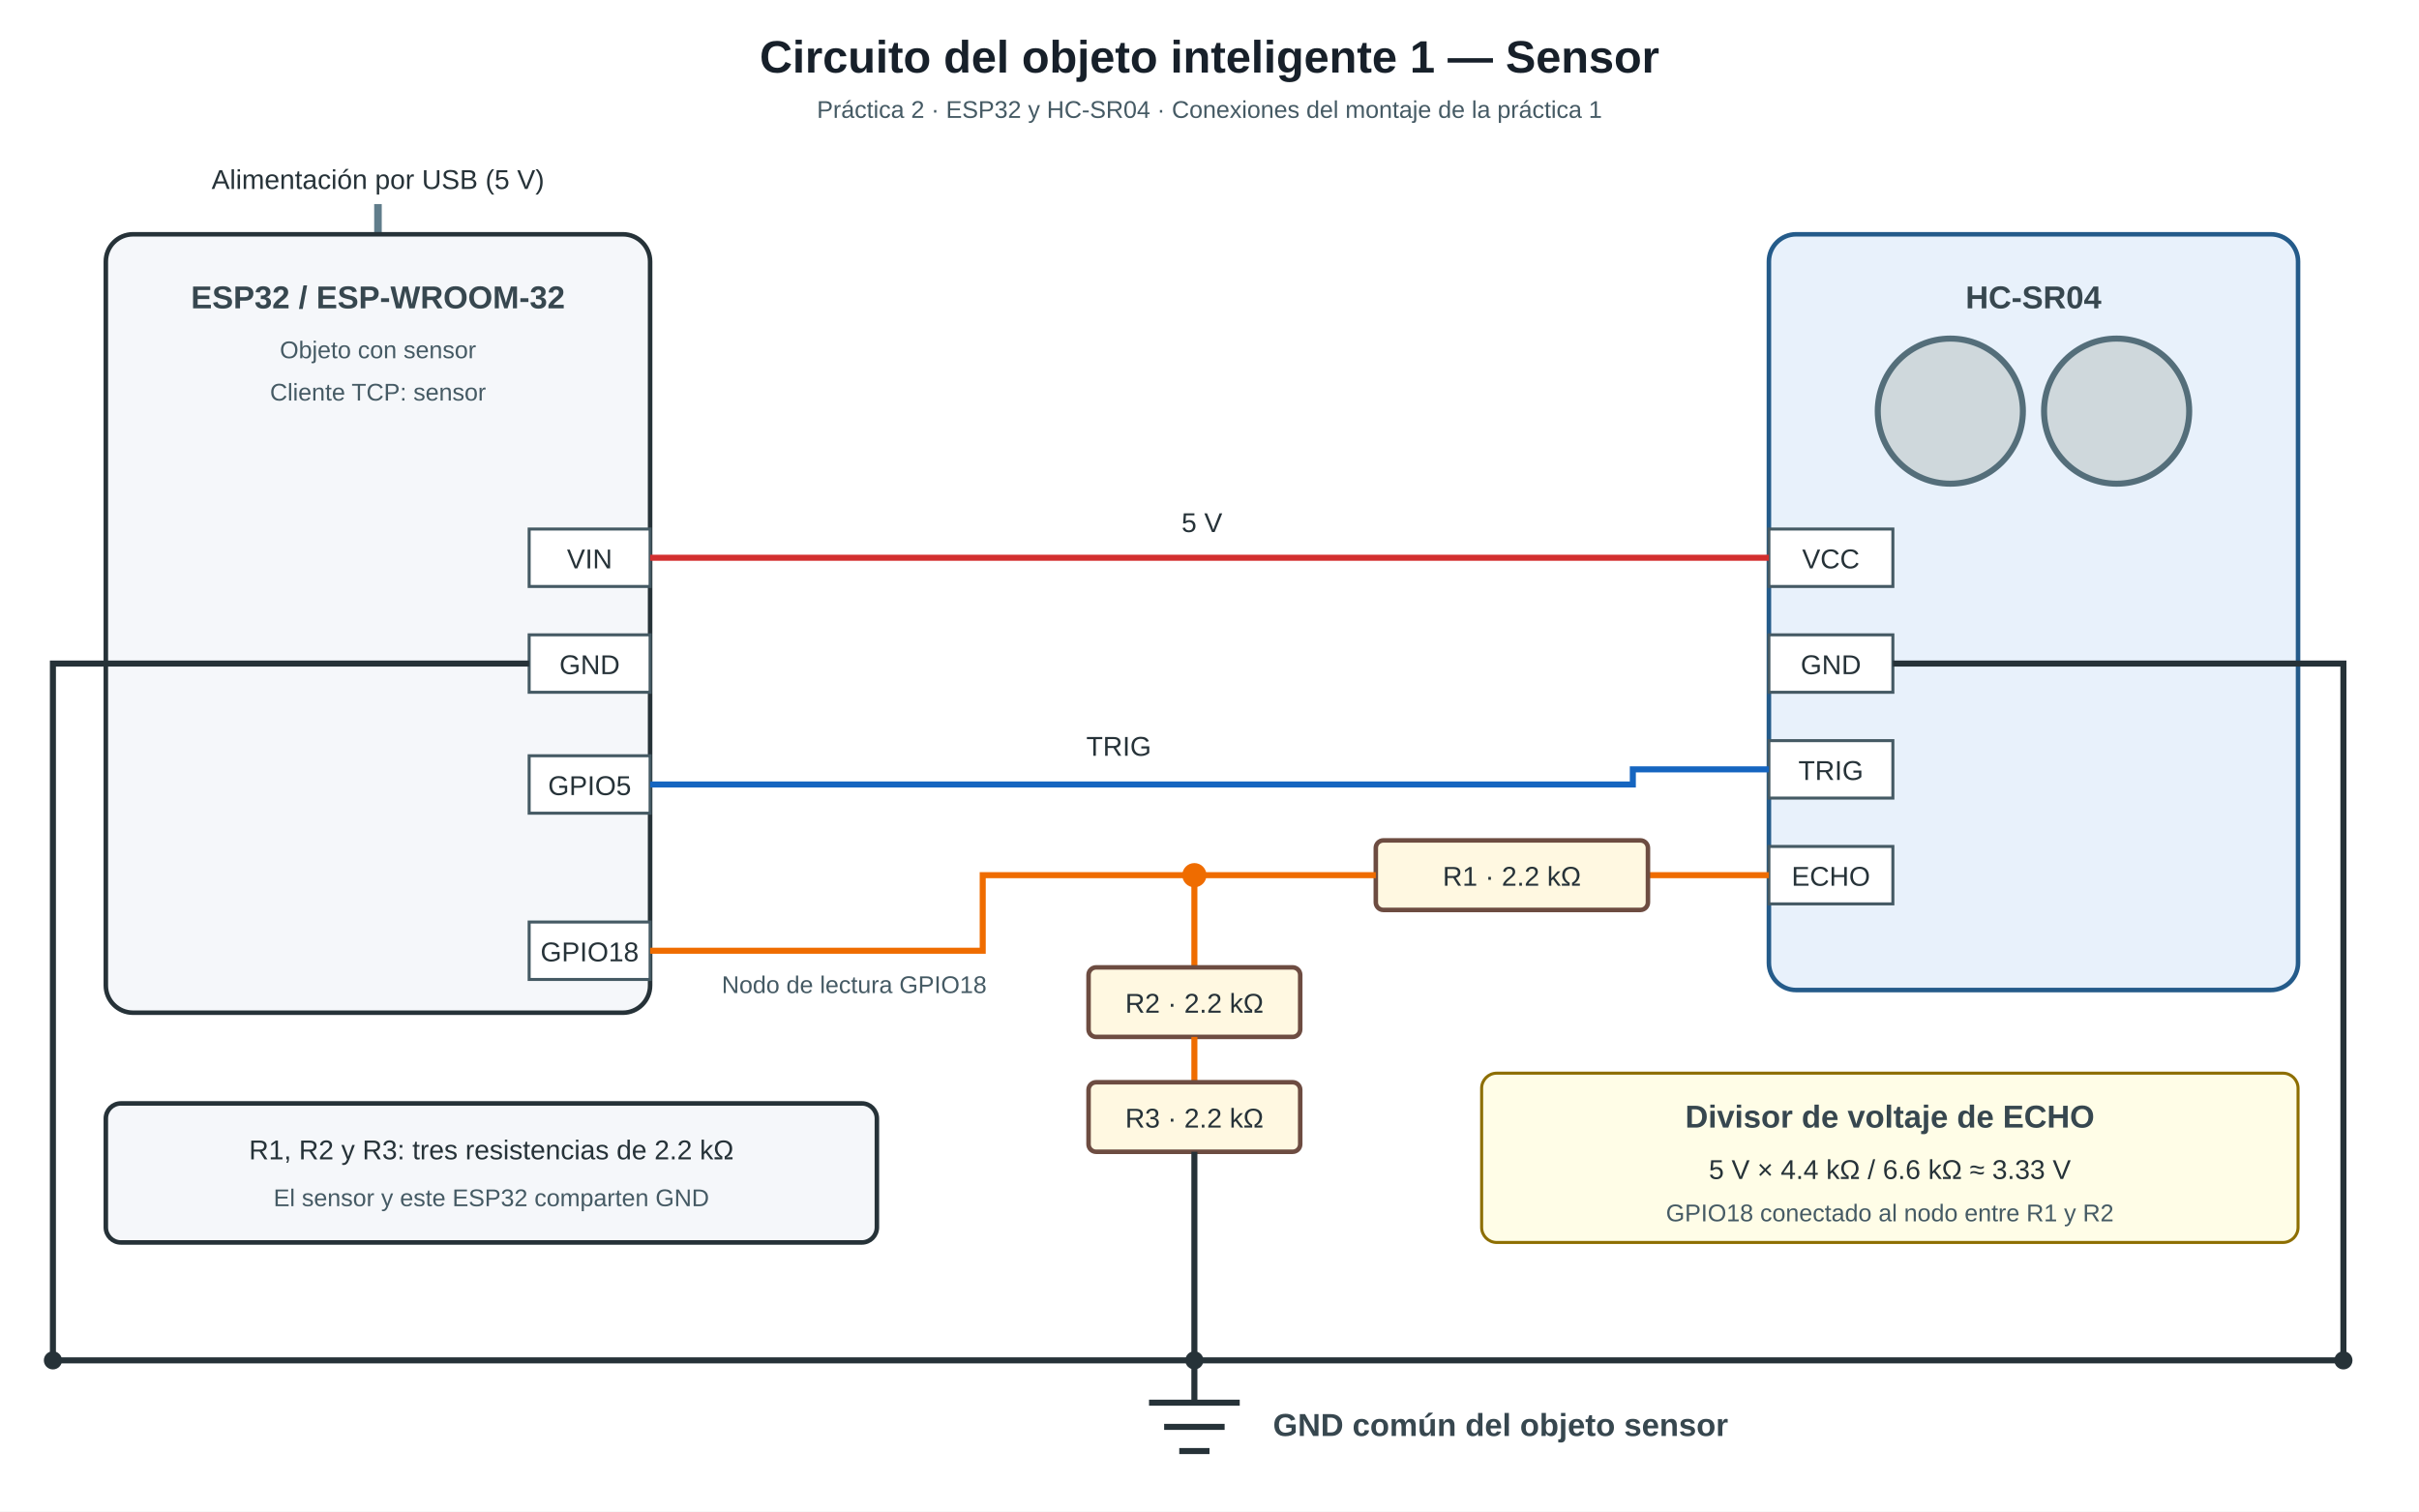
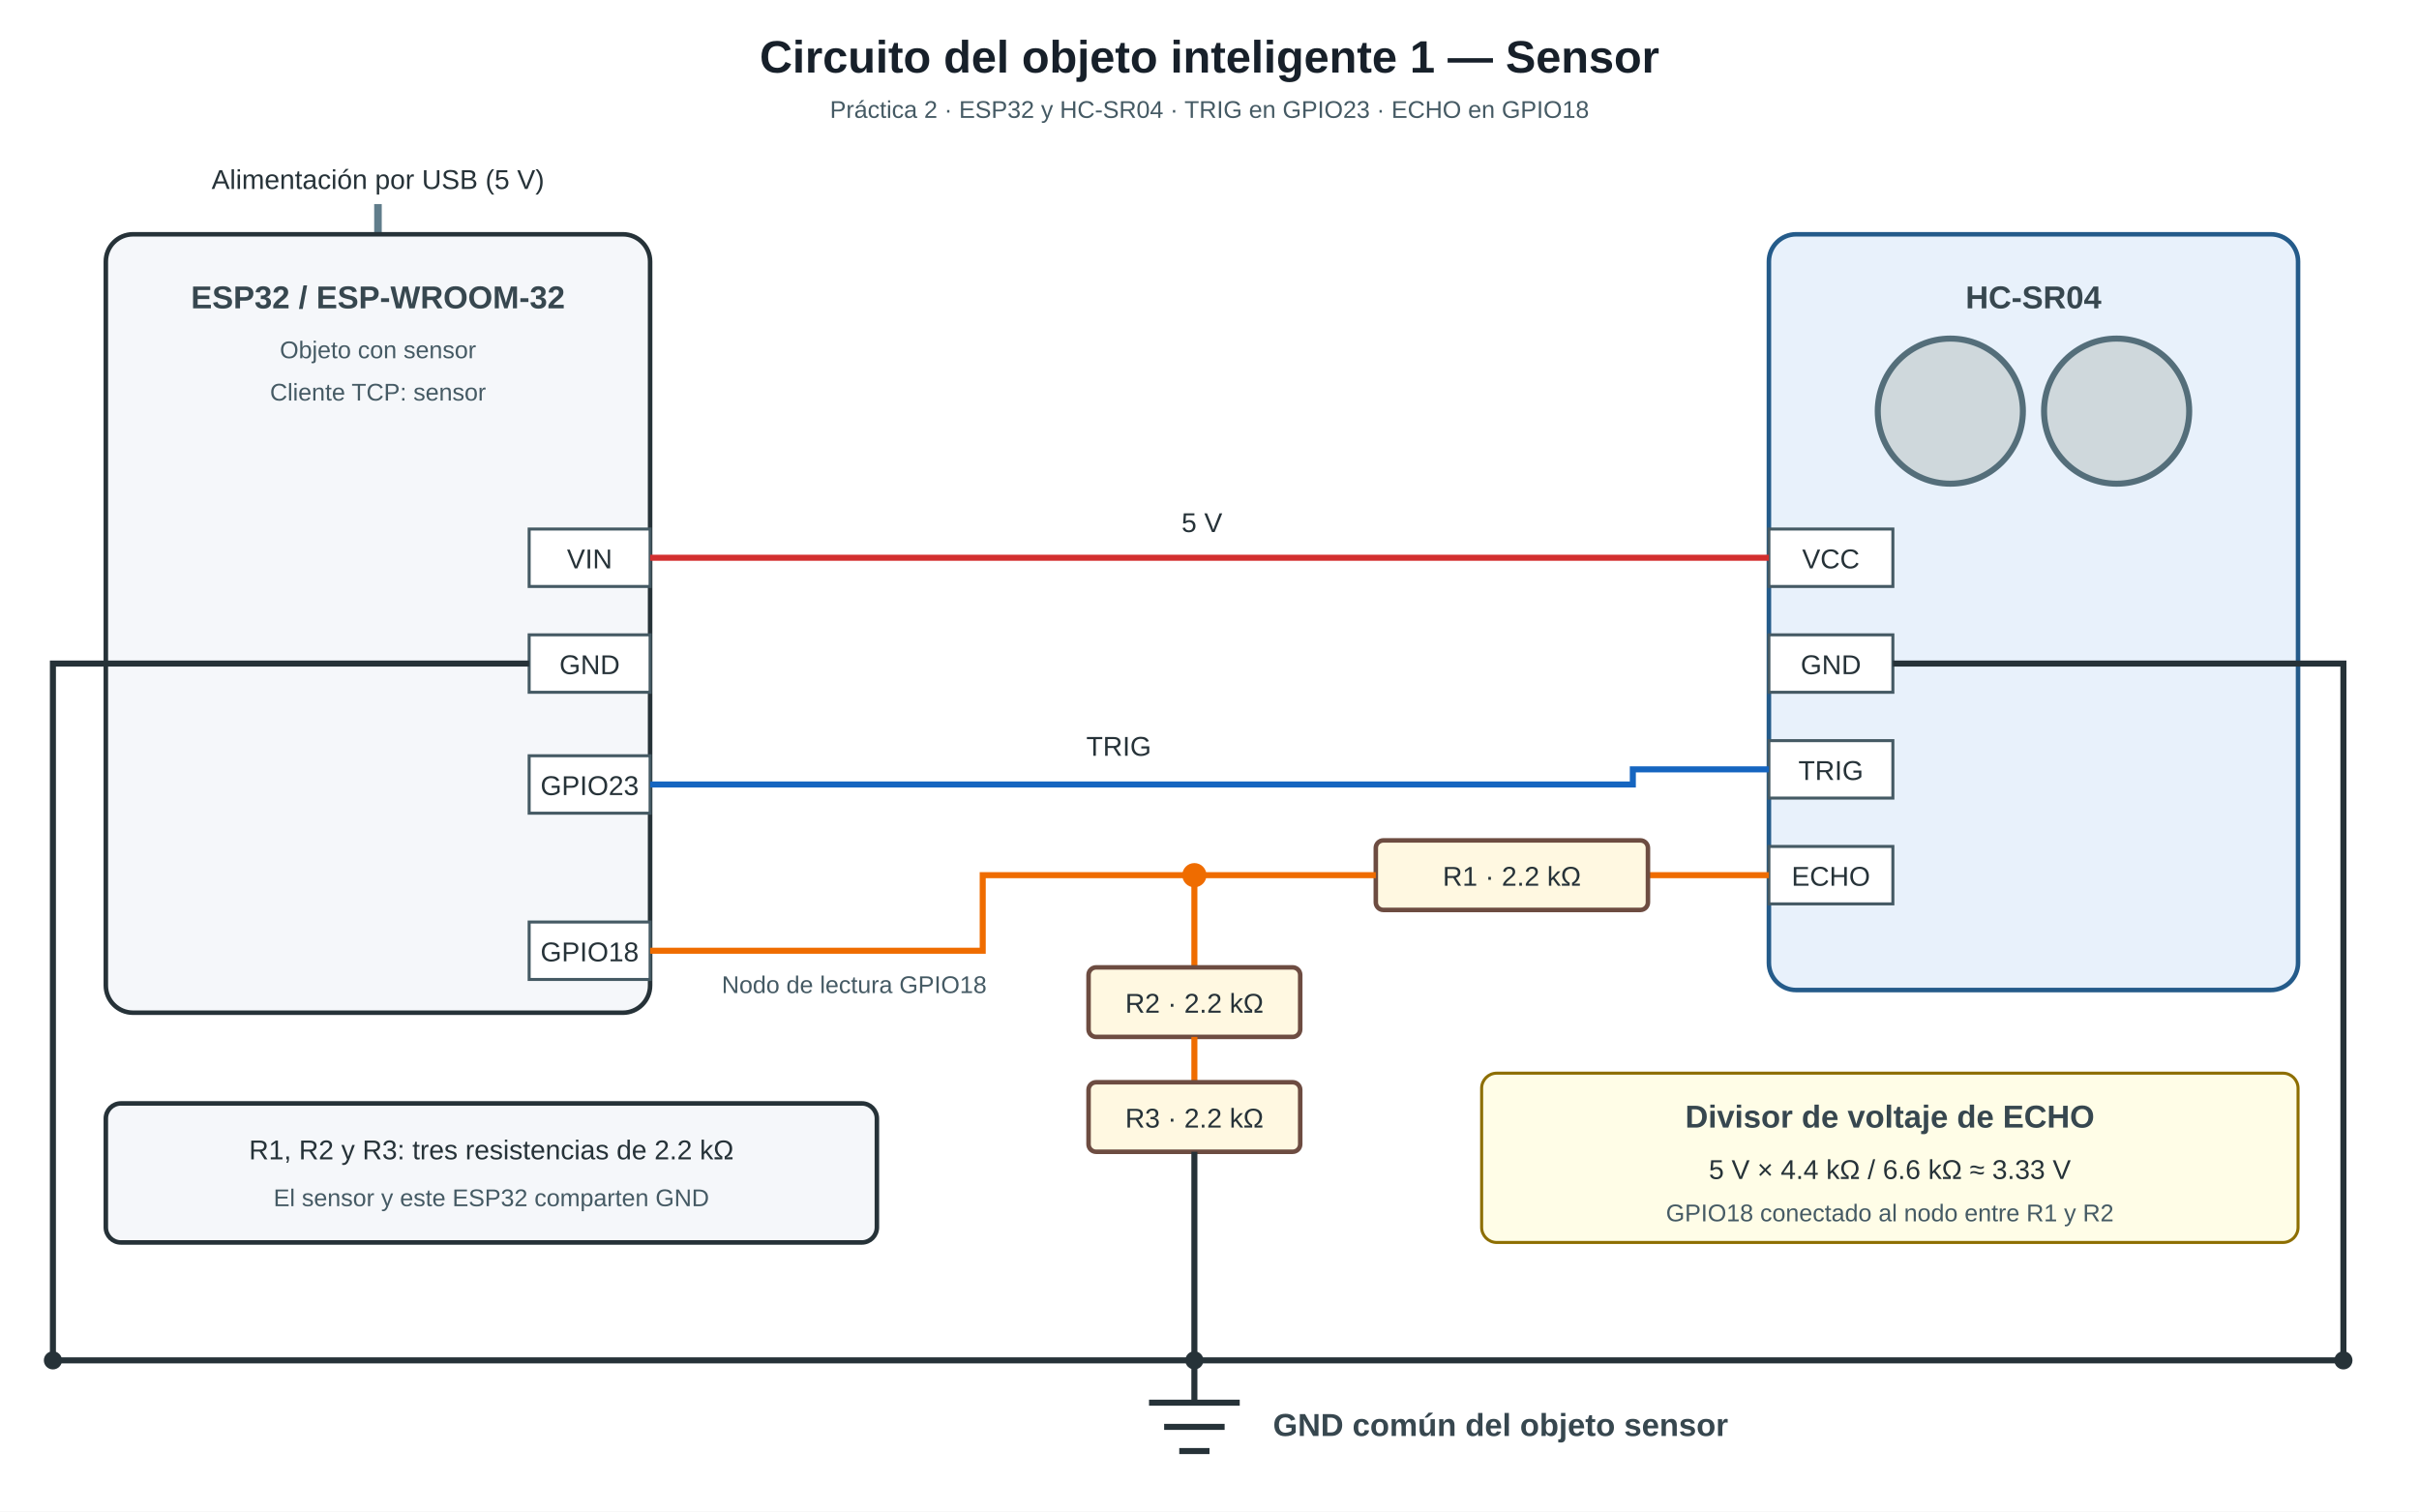
<svg xmlns="http://www.w3.org/2000/svg" width="1600" height="1000" viewBox="0 0 1600 1000" role="img" aria-labelledby="titulo descripcion">
  <defs>
    <style>
      .fondo { fill: #ffffff; }
      .componente { fill: #f5f7fa; stroke: #263238; stroke-width: 3; }
      .sensor { fill: #e8f1fb; stroke: #245b8a; stroke-width: 3; }
      .titulo { fill: #17202a; font: 700 30px Arial, sans-serif; }
      .subtitulo { fill: #37474f; font: 700 21px Arial, sans-serif; }
      .texto { fill: #263238; font: 18px Arial, sans-serif; }
      .texto-pequeno { fill: #455a64; font: 16px Arial, sans-serif; }
      .pin { fill: #ffffff; stroke: #455a64; stroke-width: 2; }
      .resistencia { fill: #fff8e1; stroke: #6d4c41; stroke-width: 3; }
      .cable-alimentacion { fill: none; stroke: #d32f2f; stroke-width: 4; }
      .cable-tierra { fill: none; stroke: #263238; stroke-width: 4; }
      .cable-disparo { fill: none; stroke: #1565c0; stroke-width: 4; }
      .cable-eco { fill: none; stroke: #ef6c00; stroke-width: 4; }
      .cable-usb { fill: none; stroke: #607d8b; stroke-width: 5; }
      .nodo-eco { fill: #ef6c00; }
      .nodo-tierra { fill: #263238; }
      .nota { fill: #fffde7; stroke: #8d6e00; stroke-width: 2; }
    </style>
  </defs>
  <rect class="fondo" width="1600" height="1000" />
  <text class="titulo" x="800" y="48" text-anchor="middle">Circuito del objeto inteligente 1 — Sensor</text>
-   <text class="texto-pequeno" x="800" y="78" text-anchor="middle">Práctica 2 · ESP32 y HC-SR04 · Conexiones del montaje de la práctica 1</text>
+   <text class="texto-pequeno" x="800" y="78" text-anchor="middle">Práctica 2 · ESP32 y HC-SR04 · TRIG en GPIO23 · ECHO en GPIO18</text>
  <text class="texto" x="250" y="125" text-anchor="middle">Alimentación por USB (5 V)</text>
  <path class="cable-usb" d="M250 135 V155" />
  <rect class="componente" x="70" y="155" width="360" height="515" rx="18" />
  <text class="subtitulo" x="250" y="204" text-anchor="middle">ESP32 / ESP-WROOM-32</text>
  <text class="texto-pequeno" x="250" y="237" text-anchor="middle">Objeto con sensor</text>
  <text class="texto-pequeno" x="250" y="265" text-anchor="middle">Cliente TCP: sensor</text>
  <rect class="pin" x="350" y="350" width="80" height="38" />
  <text class="texto" x="390" y="376" text-anchor="middle">VIN</text>
  <rect class="pin" x="350" y="420" width="80" height="38" />
  <text class="texto" x="390" y="446" text-anchor="middle">GND</text>
  <rect class="pin" x="350" y="500" width="80" height="38" />
-   <text class="texto" x="390" y="526" text-anchor="middle">GPIO5</text>
+   <text class="texto" x="390" y="526" text-anchor="middle">GPIO23</text>
  <rect class="pin" x="350" y="610" width="80" height="38" />
  <text class="texto" x="390" y="636" text-anchor="middle">GPIO18</text>
  <rect class="sensor" x="1170" y="155" width="350" height="500" rx="18" />
  <text class="subtitulo" x="1345" y="204" text-anchor="middle">HC-SR04</text>
  <circle cx="1290" cy="272" r="48" fill="#cfd8dc" stroke="#546e7a" stroke-width="4" />
  <circle cx="1400" cy="272" r="48" fill="#cfd8dc" stroke="#546e7a" stroke-width="4" />
  <rect class="pin" x="1170" y="350" width="82" height="38" />
  <text class="texto" x="1211" y="376" text-anchor="middle">VCC</text>
  <rect class="pin" x="1170" y="420" width="82" height="38" />
  <text class="texto" x="1211" y="446" text-anchor="middle">GND</text>
  <rect class="pin" x="1170" y="490" width="82" height="38" />
  <text class="texto" x="1211" y="516" text-anchor="middle">TRIG</text>
  <rect class="pin" x="1170" y="560" width="82" height="38" />
  <text class="texto" x="1211" y="586" text-anchor="middle">ECHO</text>
  <path class="cable-alimentacion" d="M430 369 H1170" />
  <text class="texto" x="795" y="352" text-anchor="middle">5 V</text>
  <path class="cable-tierra" d="M350 439 H35 V900" />
  <path class="cable-tierra" d="M1252 439 H1550 V900" />
  <path class="cable-disparo" d="M430 519 H1080 V509 H1170" />
  <text class="texto" x="740" y="500" text-anchor="middle">TRIG</text>
  <path class="cable-eco" d="M1170 579 H1090" />
  <rect class="resistencia" x="910" y="556" width="180" height="46" rx="5" />
  <text class="texto" x="1000" y="586" text-anchor="middle">R1 · 2.2 kΩ</text>
  <path class="cable-eco" d="M910 579 H790" />
  <path class="cable-eco" d="M790 579 H650 V629 H430" />
  <circle class="nodo-eco" cx="790" cy="579" r="8" />
  <text class="texto-pequeno" x="565" y="657" text-anchor="middle">Nodo de lectura GPIO18</text>
  <path class="cable-eco" d="M790 579 V640" />
  <rect class="resistencia" x="720" y="640" width="140" height="46" rx="5" />
  <text class="texto" x="790" y="670" text-anchor="middle">R2 · 2.2 kΩ</text>
  <path class="cable-eco" d="M790 686 V716" />
  <rect class="resistencia" x="720" y="716" width="140" height="46" rx="5" />
  <text class="texto" x="790" y="746" text-anchor="middle">R3 · 2.2 kΩ</text>
  <path class="cable-tierra" d="M790 762 V900" />
  <rect class="nota" x="980" y="710" width="540" height="112" rx="10" />
  <text class="subtitulo" x="1250" y="746" text-anchor="middle">Divisor de voltaje de ECHO</text>
  <text class="texto" x="1250" y="780" text-anchor="middle">5 V × 4.4 kΩ / 6.6 kΩ ≈ 3.33 V</text>
  <text class="texto-pequeno" x="1250" y="808" text-anchor="middle">GPIO18 conectado al nodo entre R1 y R2</text>
  <rect class="componente" x="70" y="730" width="510" height="92" rx="10" />
  <text class="texto" x="325" y="767" text-anchor="middle">R1, R2 y R3: tres resistencias de 2.2 kΩ</text>
  <text class="texto-pequeno" x="325" y="798" text-anchor="middle">El sensor y este ESP32 comparten GND</text>
  <path class="cable-tierra" d="M35 900 H1550" />
  <circle class="nodo-tierra" cx="35" cy="900" r="6" />
  <circle class="nodo-tierra" cx="790" cy="900" r="6" />
  <circle class="nodo-tierra" cx="1550" cy="900" r="6" />
  <path class="cable-tierra" d="M790 900 V928 M760 928 H820 M770 944 H810 M780 960 H800" />
  <text class="subtitulo" x="842" y="950">GND común del objeto sensor</text>
</svg>
